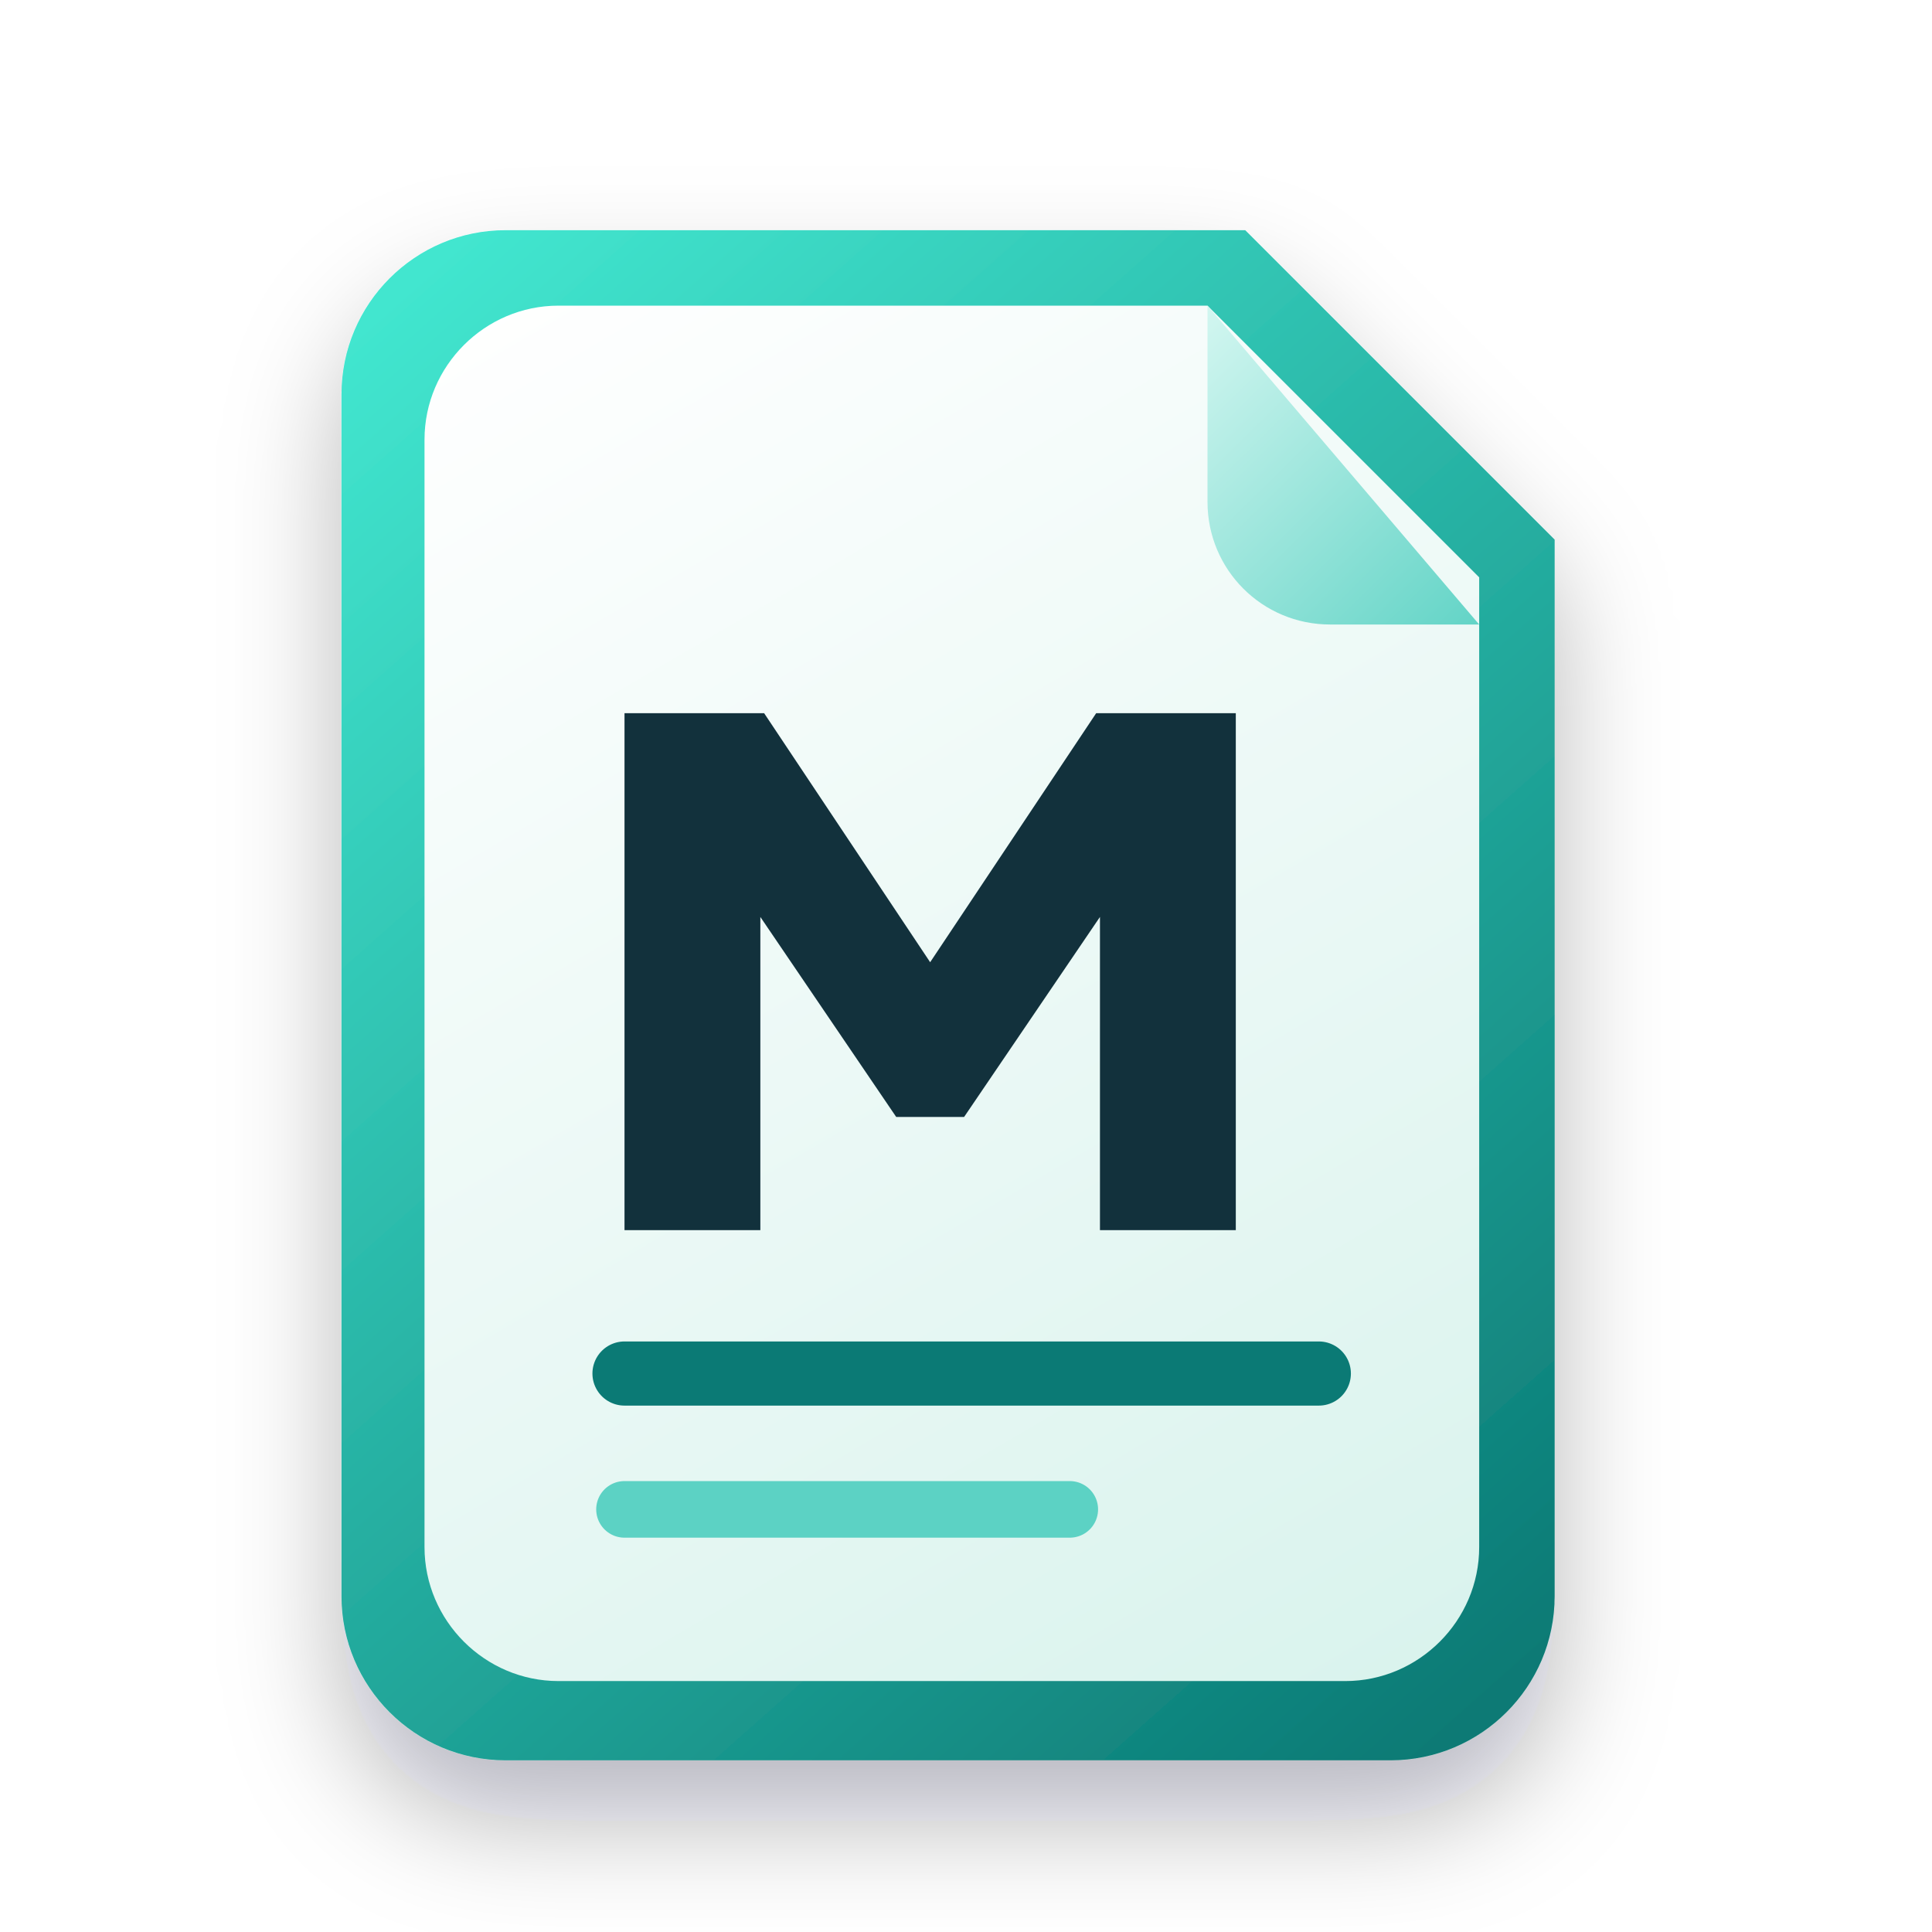
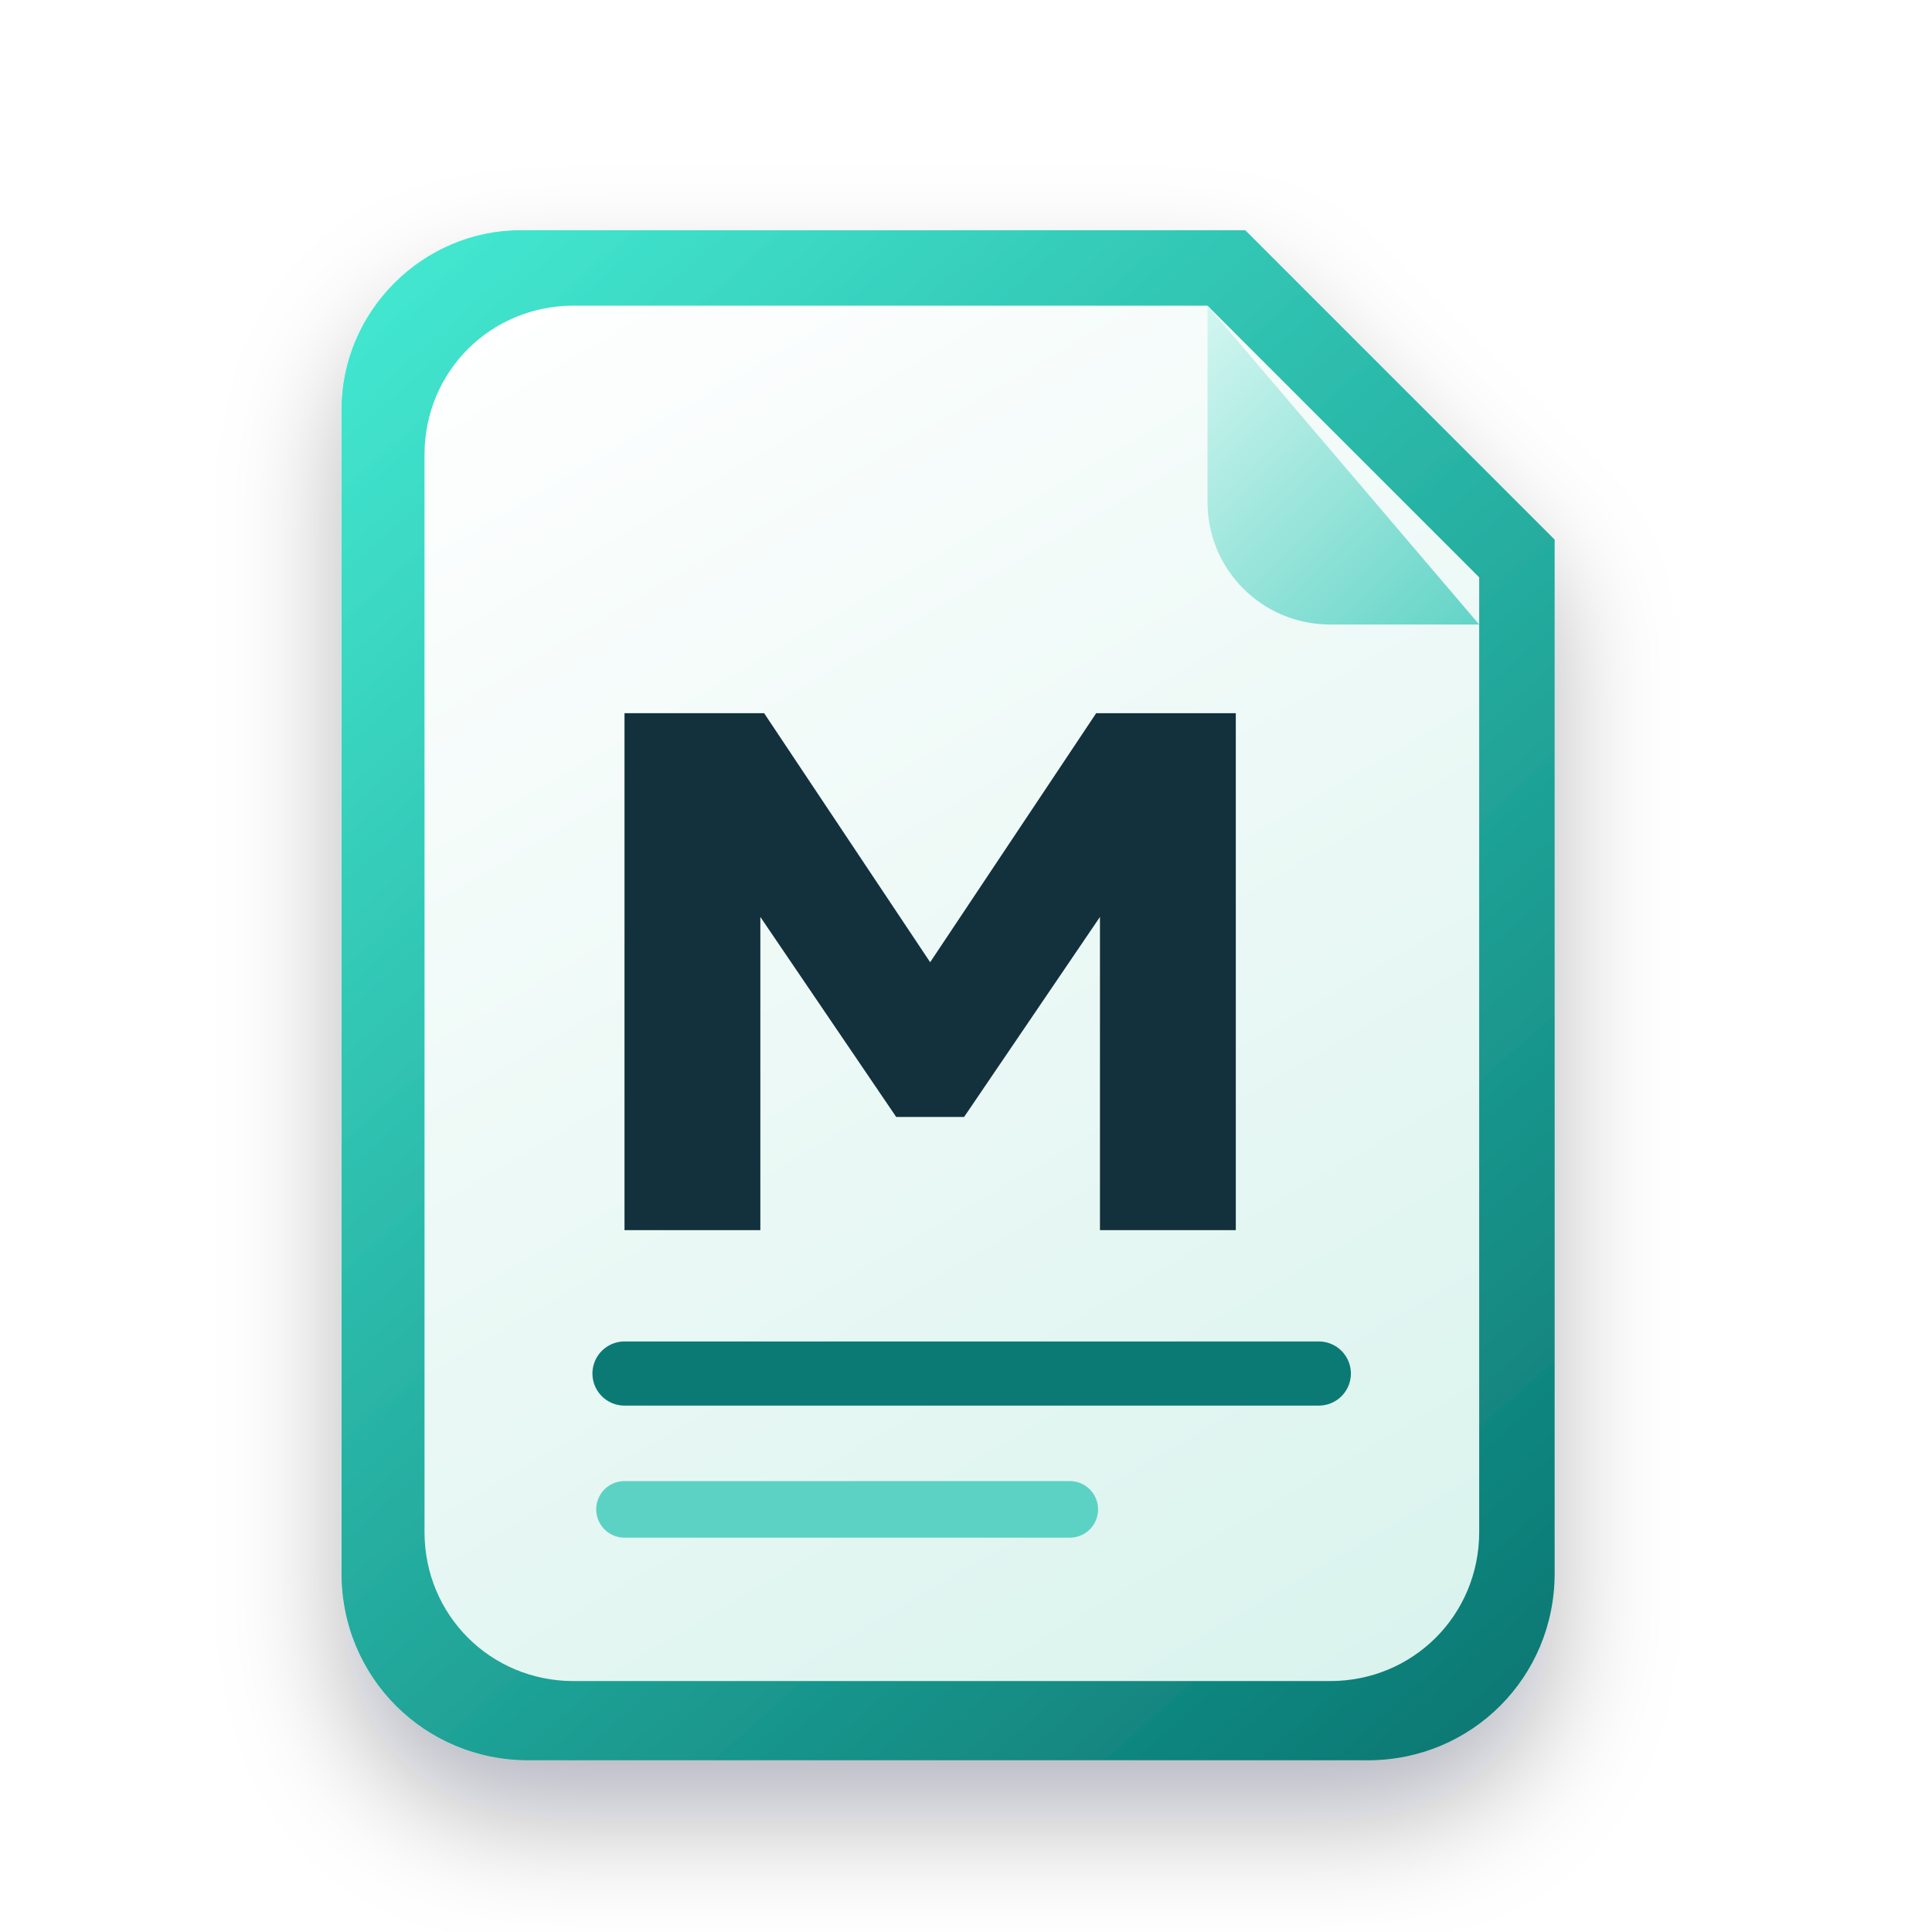
<svg xmlns="http://www.w3.org/2000/svg" viewBox="0 0 1024 1024">
  <defs>
    <linearGradient id="page" x1="292" y1="128" x2="744" y2="900" gradientUnits="userSpaceOnUse">
      <stop offset="0" stop-color="#ffffff" />
      <stop offset="1" stop-color="#d9f3ed" />
    </linearGradient>
    <linearGradient id="edge" x1="206" y1="160" x2="830" y2="864" gradientUnits="userSpaceOnUse">
      <stop offset="0" stop-color="#42e6cf" />
      <stop offset="1" stop-color="#0b7a75" />
    </linearGradient>
    <linearGradient id="fold" x1="628" y1="140" x2="810" y2="324" gradientUnits="userSpaceOnUse">
      <stop offset="0" stop-color="#dffaf5" />
      <stop offset="1" stop-color="#5cd2c4" />
    </linearGradient>
    <filter id="shadow" x="-20%" y="-20%" width="140%" height="140%">
      <feDropShadow dx="0" dy="32" stdDeviation="30" flood-color="#071116" flood-opacity="0.28" />
    </filter>
  </defs>
-   <path d="M268 122h392l164 164v560c0 48-39 87-87 87H268c-48 0-87-39-87-87V209c0-48 39-87 87-87z" fill="url(#edge)" filter="url(#shadow)" />
-   <path d="M296 162h344l144 144v514c0 39-32 71-71 71H296c-39 0-71-32-71-71V233c0-39 32-71 71-71z" fill="url(#page)" />
+   <path d="M276 122h384l164 164v548c0 55-44 99-99 99H280c-55 0-99-44-99-99V217c0-52 43-95 95-95z" fill="url(#edge)" filter="url(#shadow)" />
+   <path d="M304 162h336l144 144v506c0 44-35 79-79 79H304c-44 0-79-35-79-79V241c0-44 35-79 79-79z" fill="url(#page)" />
  <path d="M640 162v104c0 36 29 65 65 65h79L640 162z" fill="url(#fold)" />
  <path d="M331 652V378h74l88 132 88-132h74v274h-72V486l-72 106h-36l-72-106v166h-72z" fill="#12313c" />
  <path d="M331 728h368" stroke="#0b7a75" stroke-width="34" stroke-linecap="round" />
  <path d="M331 800h236" stroke="#5cd2c4" stroke-width="30" stroke-linecap="round" />
</svg>
